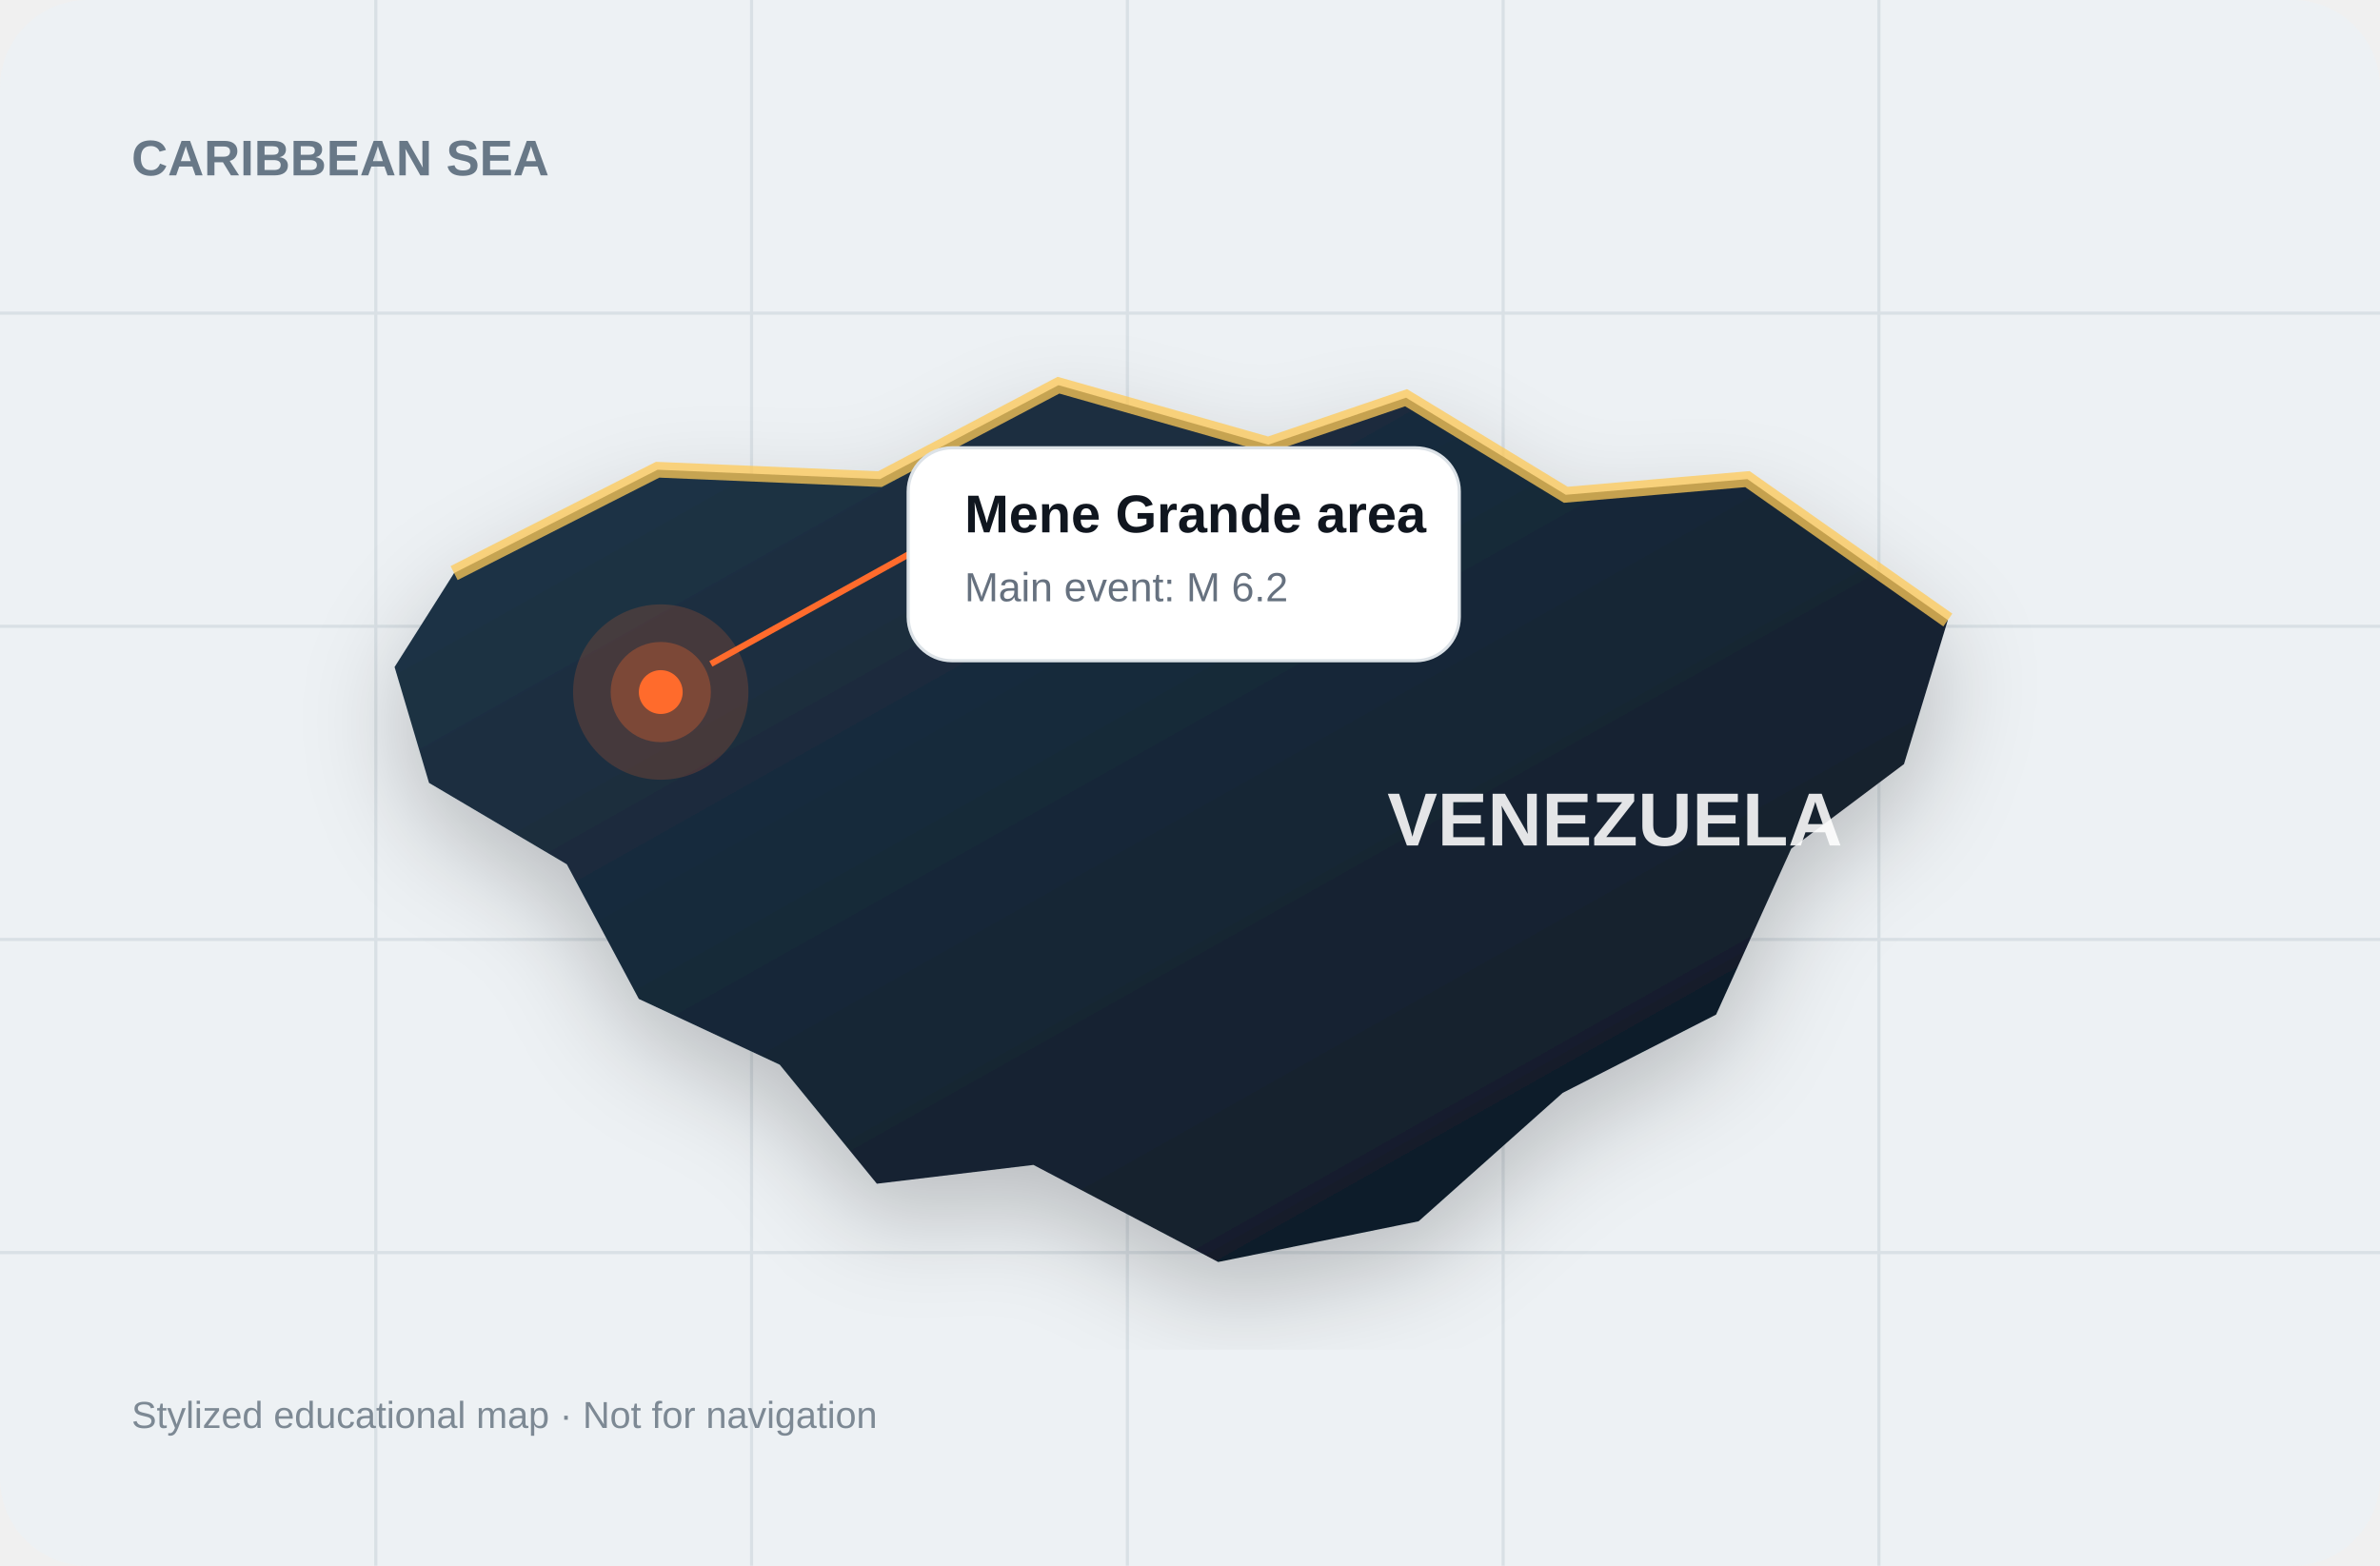
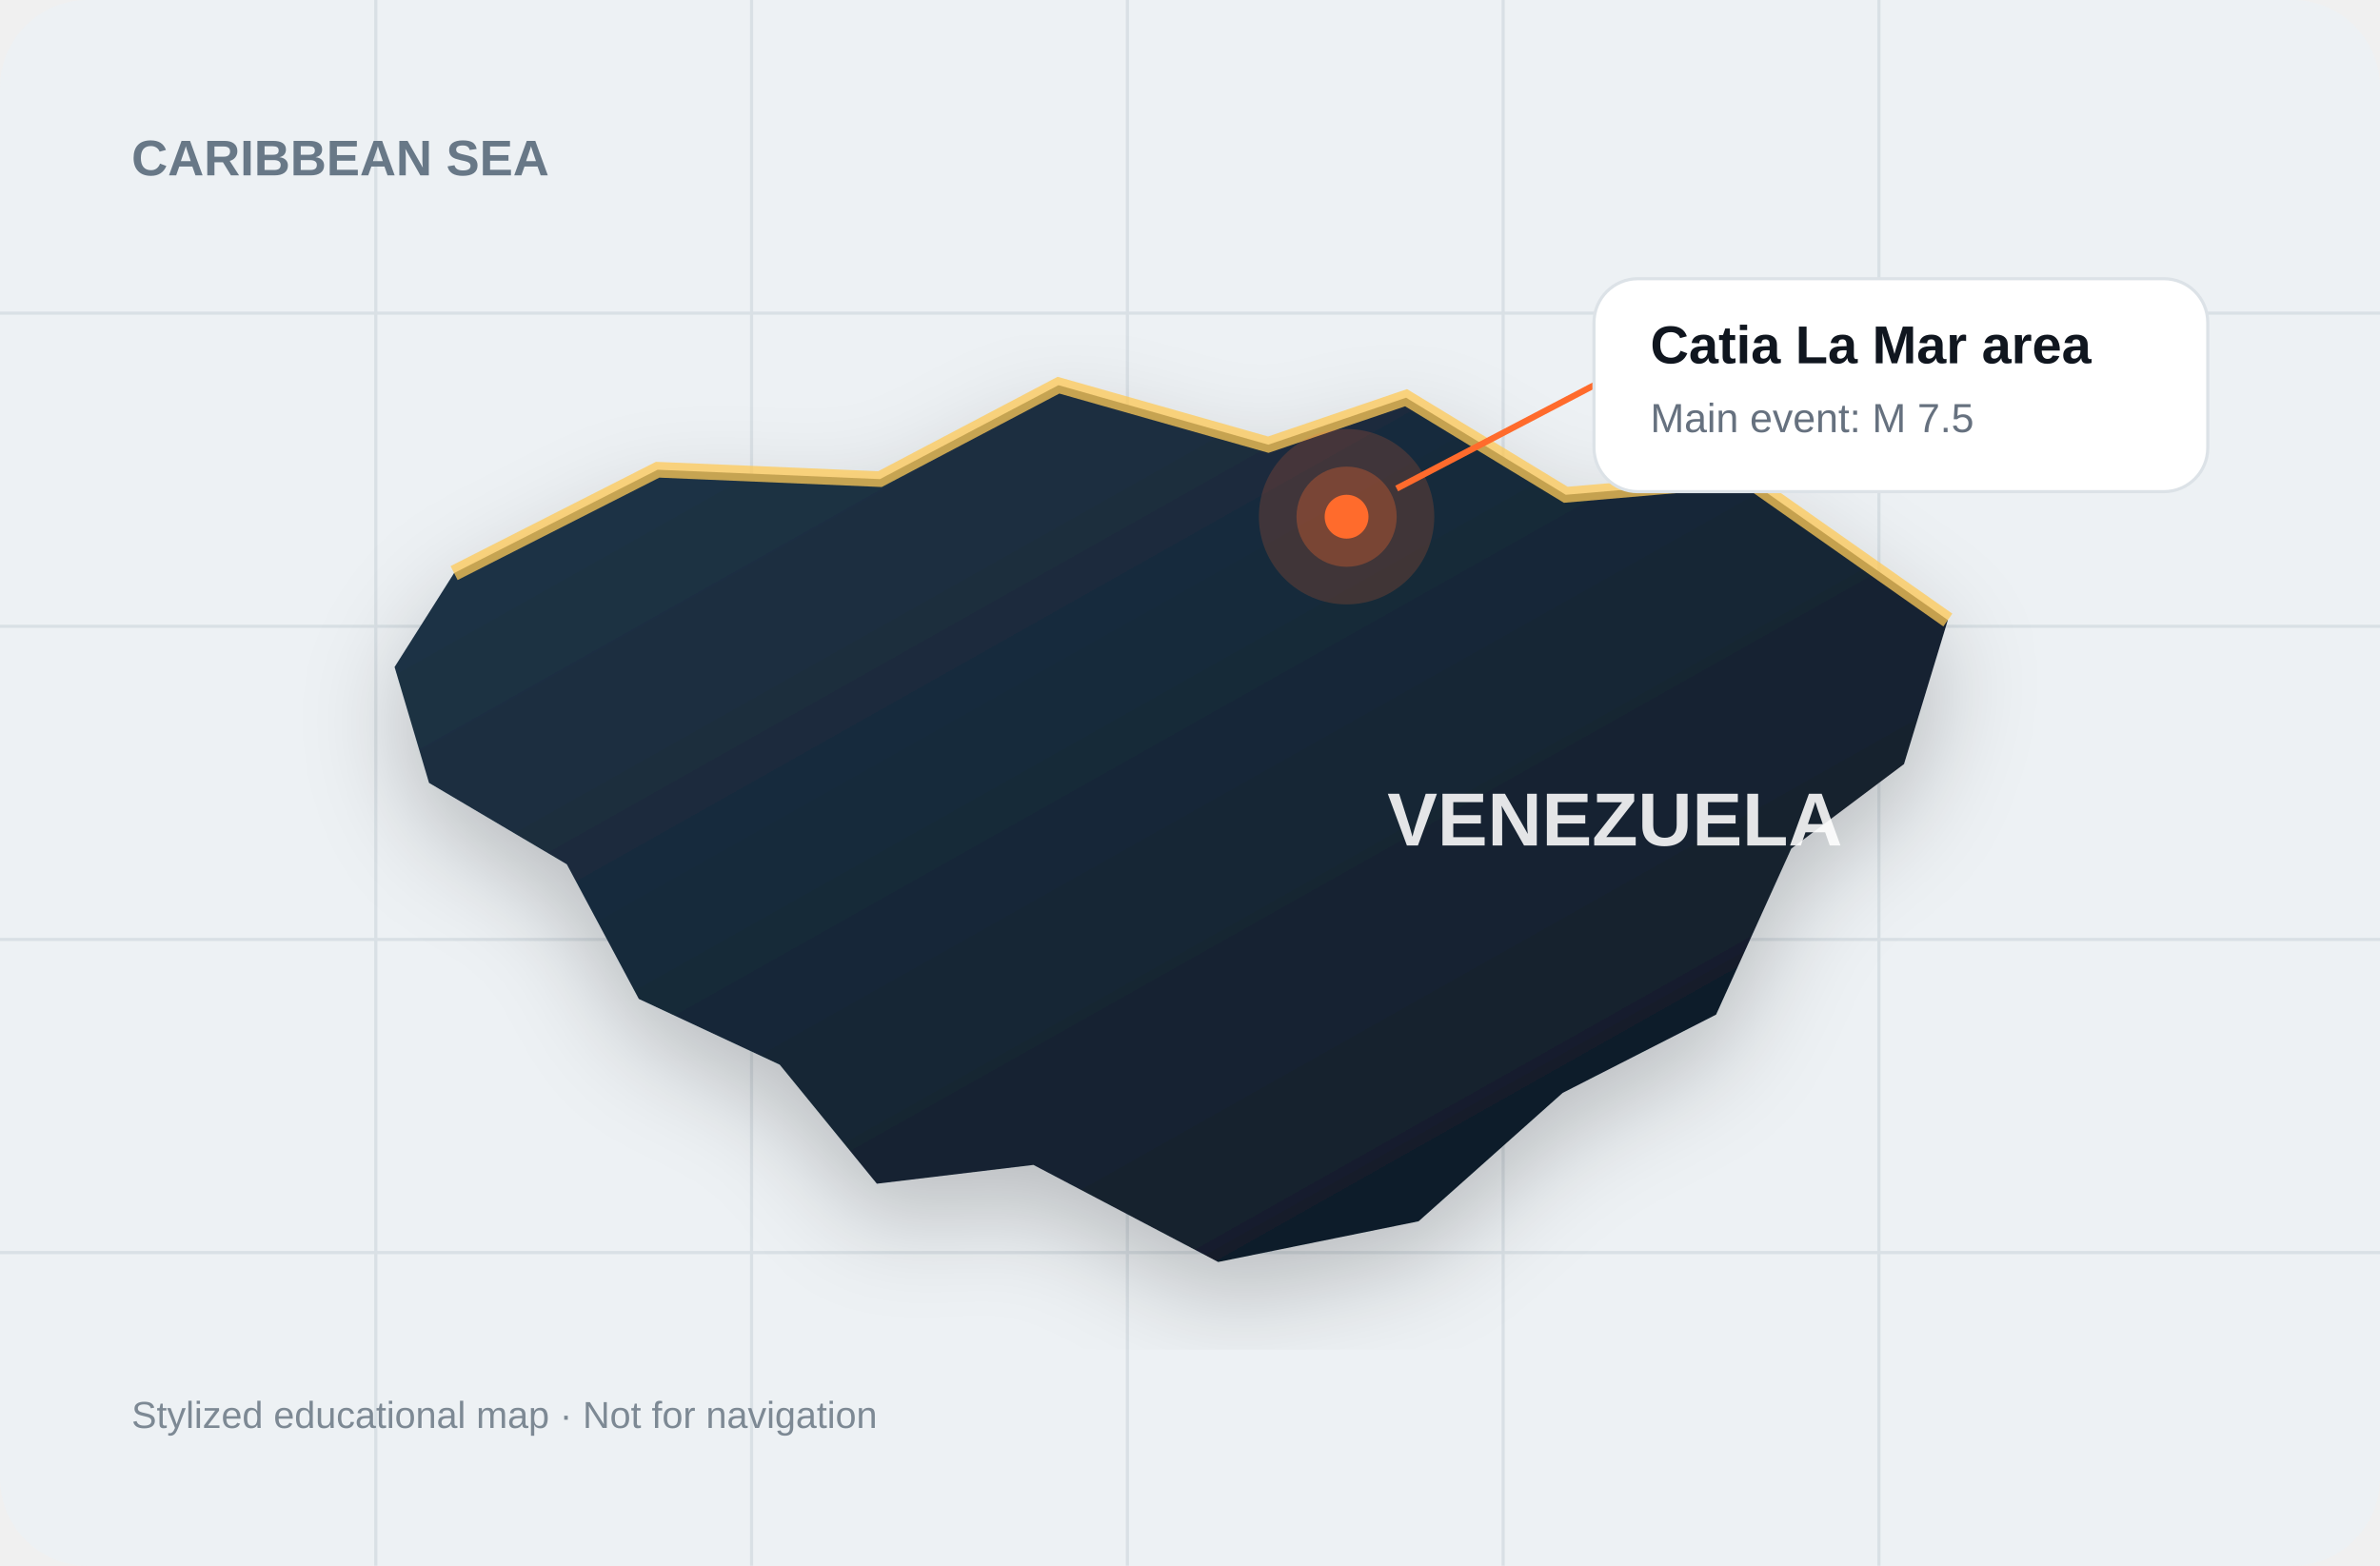
<svg xmlns="http://www.w3.org/2000/svg" viewBox="0 0 760 500" role="img" aria-labelledby="t d">
  <defs>
    <linearGradient id="g" x1="0" y1="0" x2="1" y2="1">
      <stop stop-color="#20364a" />
      <stop offset="1" stop-color="#0d1823" />
    </linearGradient>
    <filter id="shadow">
      <feDropShadow dx="0" dy="12" stdDeviation="16" flood-opacity=".22" />
    </filter>
  </defs>
  <rect width="760" height="500" rx="28" fill="#edf1f4" />
  <g stroke="#d9e0e5" stroke-width="1">
    <path d="M0 100H760M0 200H760M0 300H760M0 400H760" />
    <path d="M120 0V500M240 0V500M360 0V500M480 0V500M600 0V500" />
  </g>
  <text x="42" y="56" font-family="Arial, sans-serif" font-size="16" font-weight="700" fill="#687887">CARIBBEAN SEA</text>
  <path d="M145 183 210 150 281 153 338 123 405 142 449 127 500 158 558 153 622 198 608 244 572 271 548 324 499 349 453 390 389 403 330 372 280 378 249 340 204 319 181 276 137 250 126 213Z" fill="url(#g)" filter="url(#shadow)" />
  <path d="M145 183 210 150 281 153 338 123 405 142 449 127 500 158 558 153 622 198" fill="none" stroke="#ffca57" stroke-width="5" opacity=".75" />
  <g>
-     <circle cx="211" cy="221" r="28" fill="#ff6b2c" opacity=".18" />
-     <circle cx="211" cy="221" r="16" fill="#ff6b2c" opacity=".3" />
-     <circle cx="211" cy="221" r="7" fill="#ff6b2c" />
-     <path d="M227 212 292 176" stroke="#ff6b2c" stroke-width="2" />
-     <rect x="290" y="143" width="176" height="68" rx="14" fill="#fff" stroke="#dce2e7" />
-     <text x="308" y="170" font-family="Arial, sans-serif" font-weight="700" font-size="17" fill="#10161f">Mene Grande area</text>
-     <text x="308" y="192" font-family="Arial, sans-serif" font-size="13" fill="#66717f">Main event: M 6.2</text>
+     <circle cx="430" cy="165" r="28" fill="#ff6b2c" opacity=".18" />
+     <circle cx="430" cy="165" r="16" fill="#ff6b2c" opacity=".3" />
+     <circle cx="430" cy="165" r="7" fill="#ff6b2c" />
+     <path d="M446 156 511 122" stroke="#ff6b2c" stroke-width="2" />
+     <rect x="509" y="89" width="196" height="68" rx="14" fill="#fff" stroke="#dce2e7" />
+     <text x="527" y="116" font-family="Arial, sans-serif" font-weight="700" font-size="17" fill="#10161f">Catia La Mar area</text>
+     <text x="527" y="138" font-family="Arial, sans-serif" font-size="13" fill="#66717f">Main event: M 7.5</text>
  </g>
  <text x="443" y="270" font-family="Arial, sans-serif" font-weight="700" font-size="24" fill="#ffffff" opacity=".88">VENEZUELA</text>
  <text x="42" y="456" font-family="Arial, sans-serif" font-size="12" fill="#7d8994">Stylized educational map · Not for navigation</text>
</svg>
